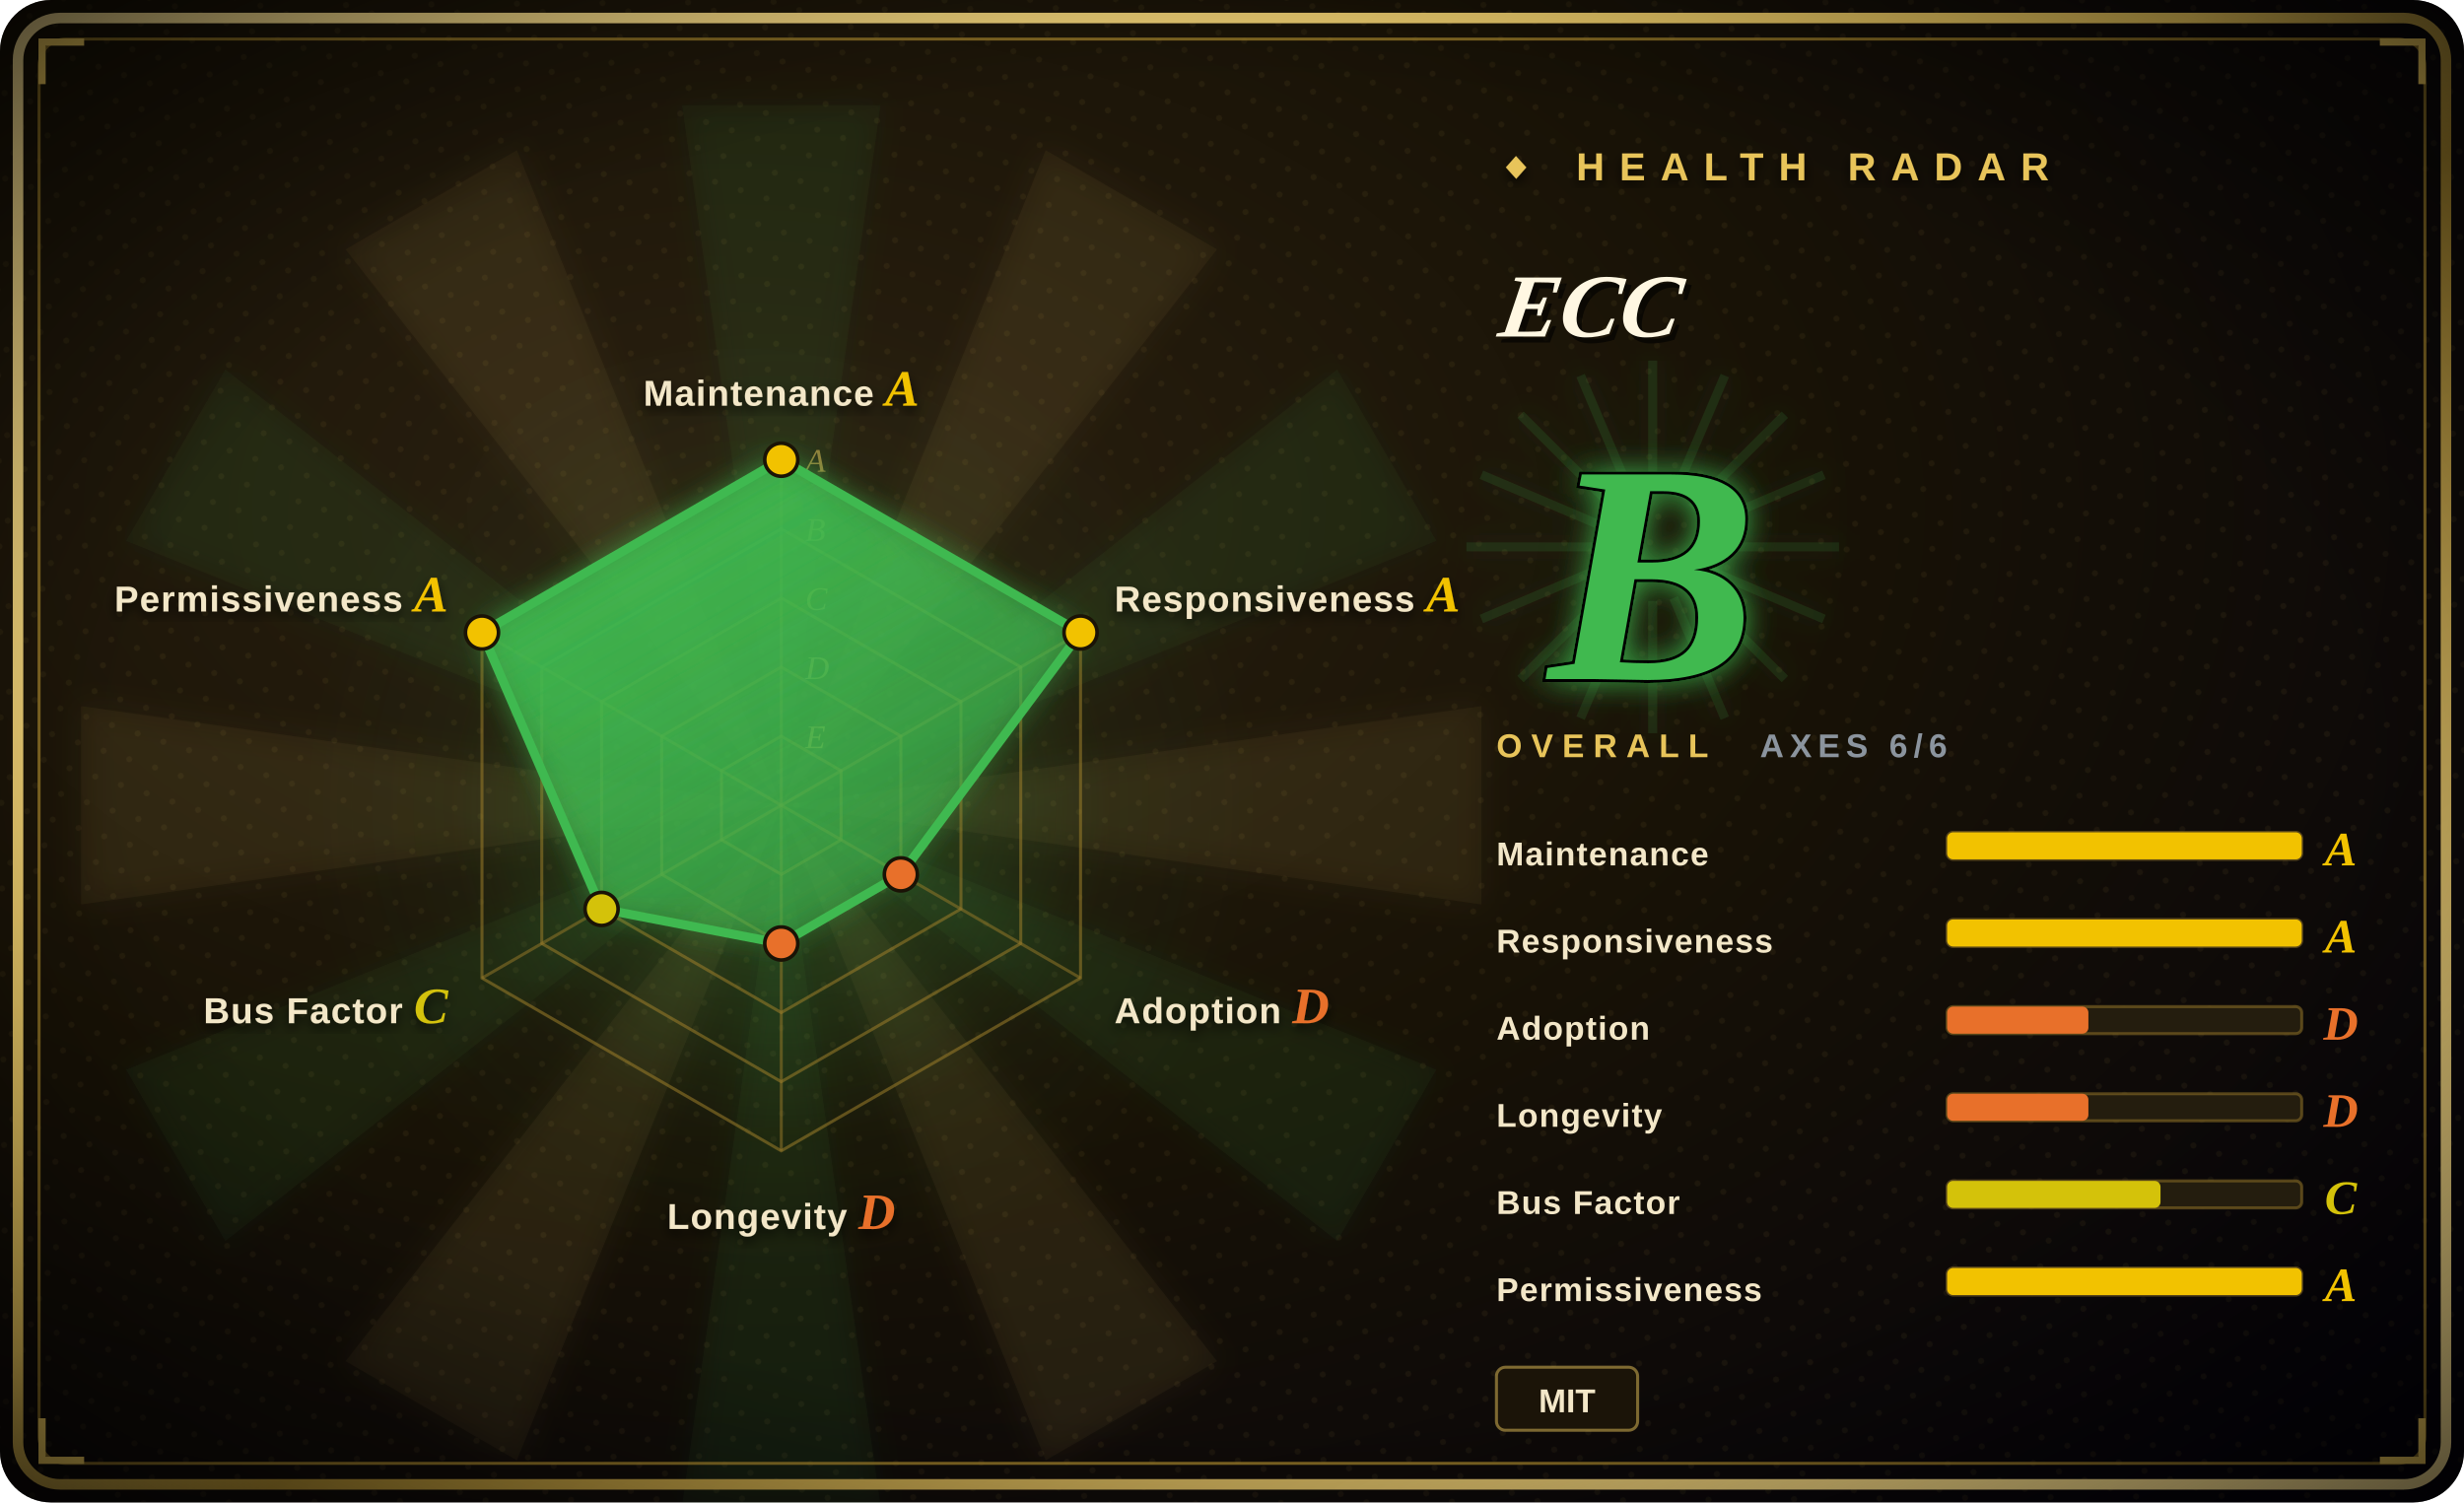
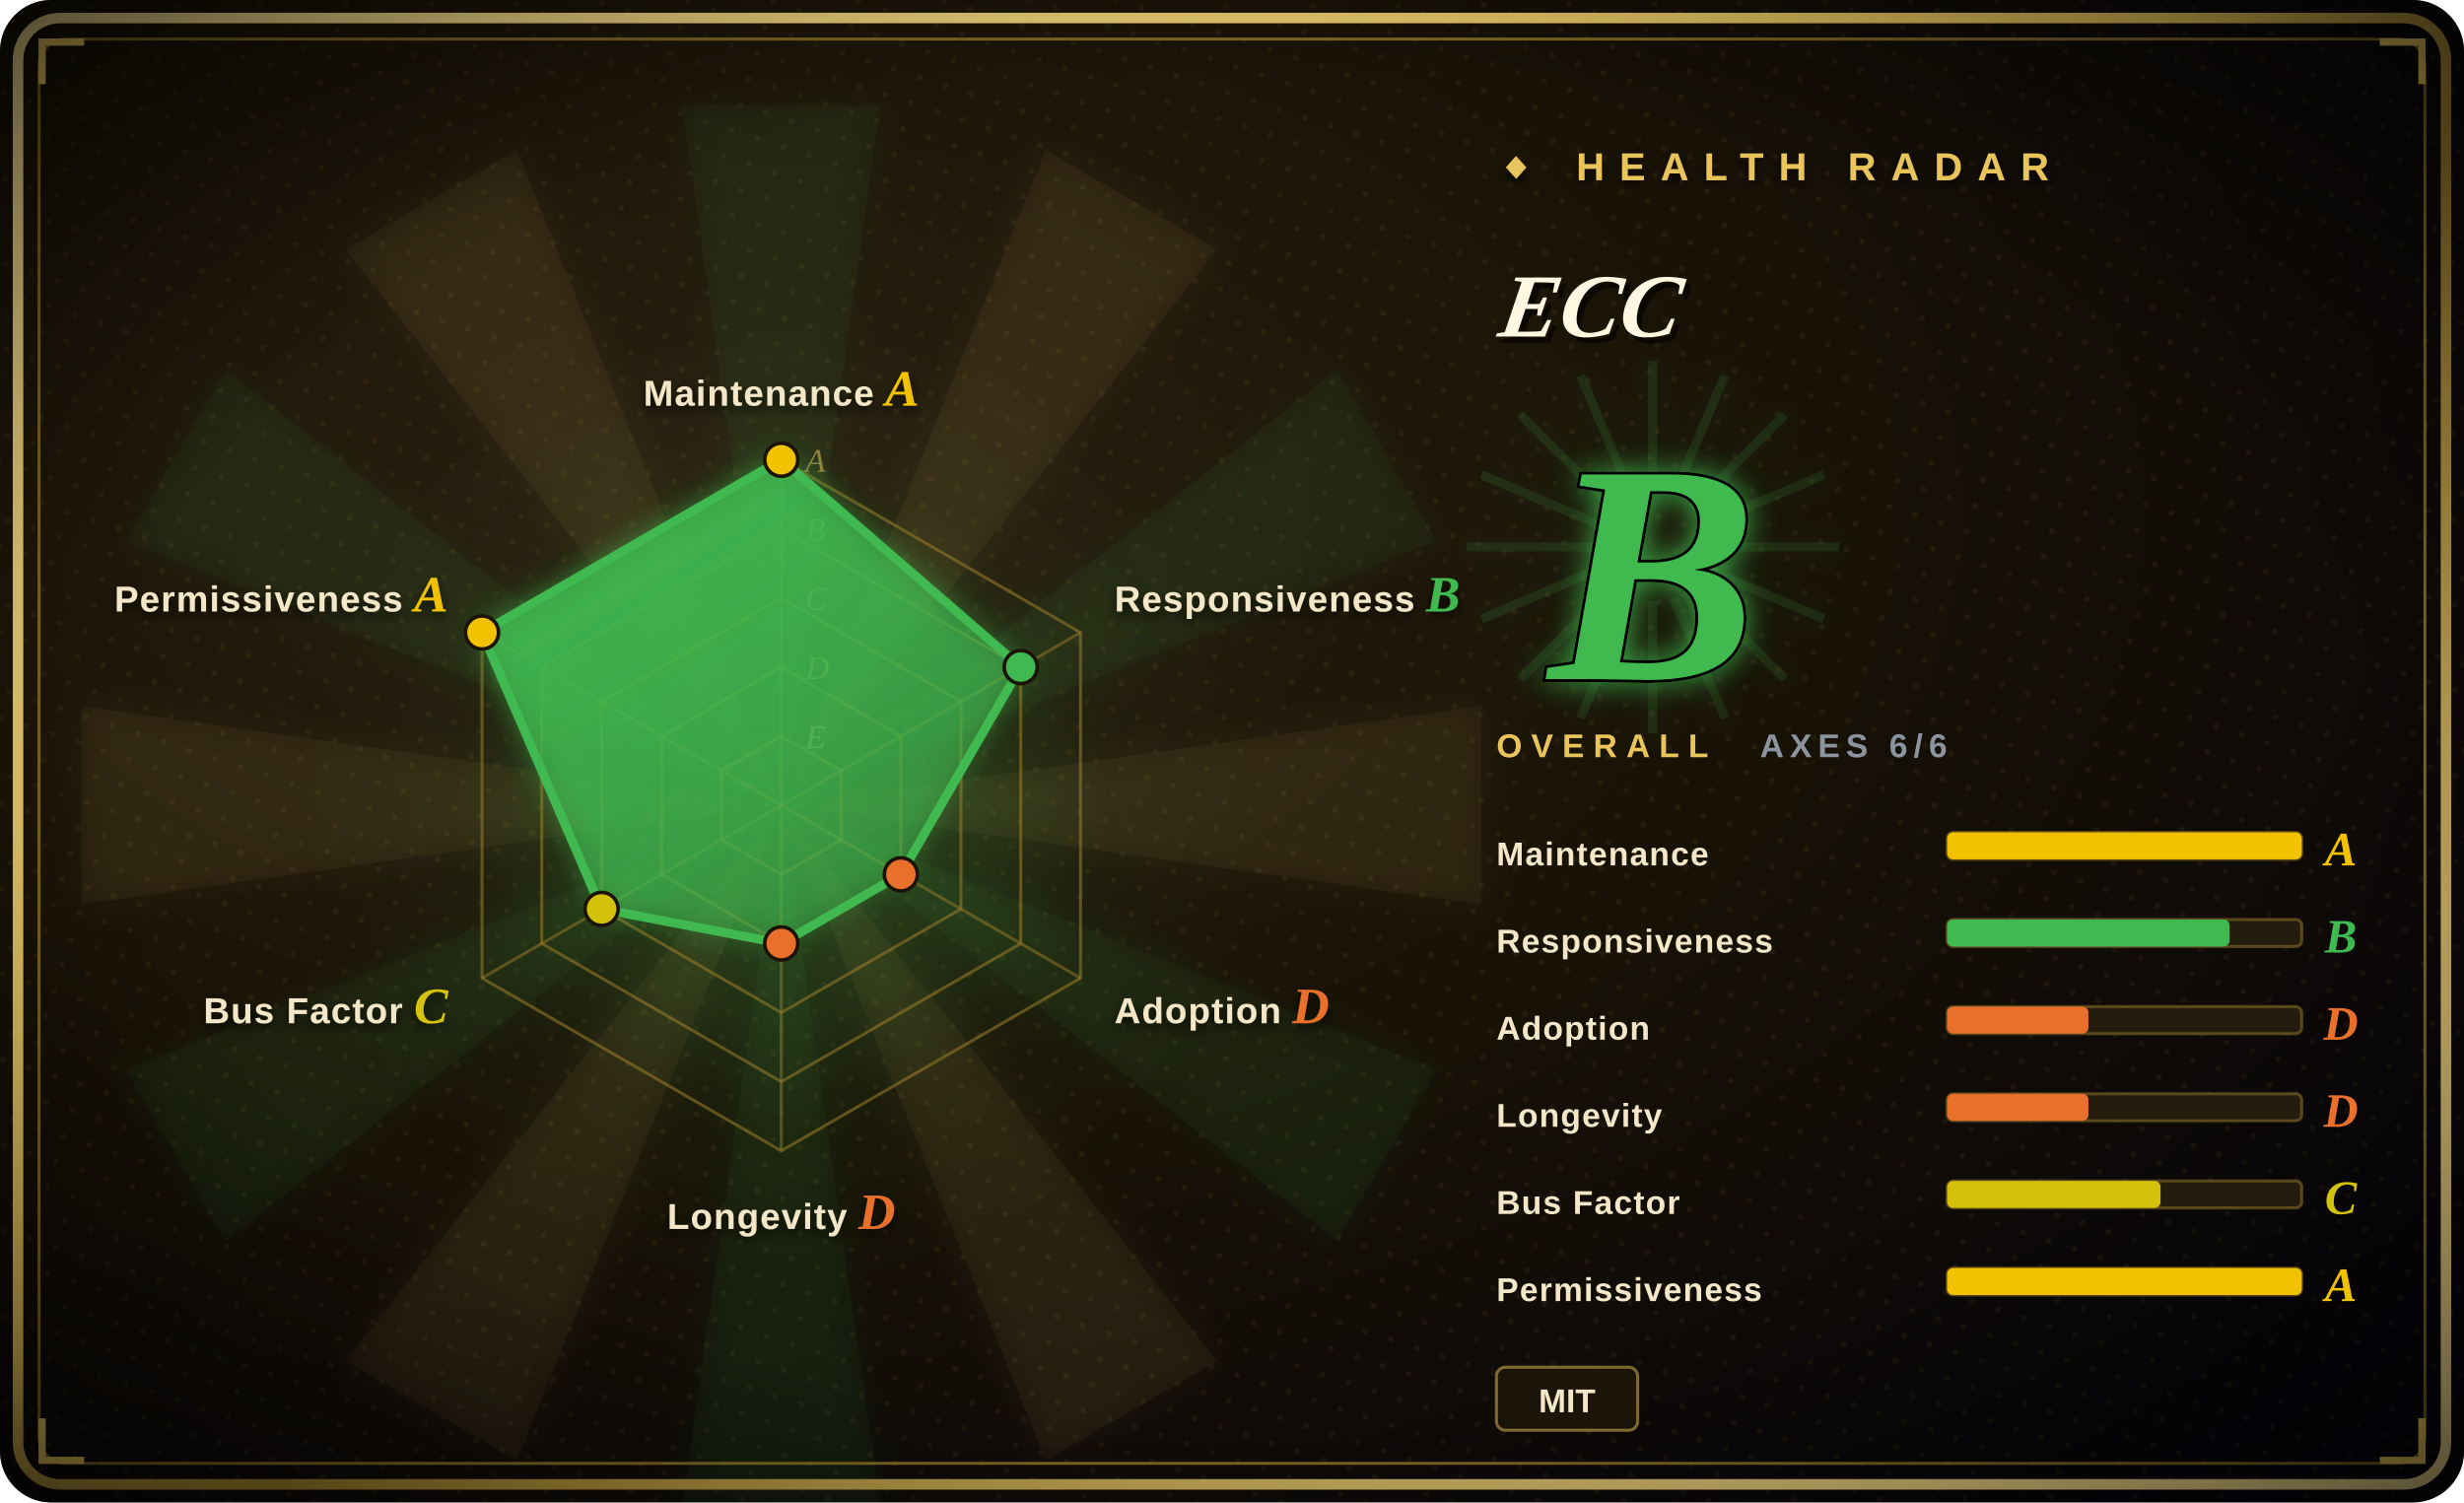
<svg xmlns="http://www.w3.org/2000/svg" width="820" height="500" viewBox="0 0 820 500">
  <defs>
    <radialGradient id="bg" cx="30%" cy="34%" r="90%">
      <stop offset="0%" stop-color="#2a2010" />
      <stop offset="48%" stop-color="#181206" />
      <stop offset="100%" stop-color="#05030a" />
    </radialGradient>
    <radialGradient id="vig" cx="50%" cy="50%" r="72%">
      <stop offset="62%" stop-color="#000000" stop-opacity="0" />
      <stop offset="100%" stop-color="#000000" stop-opacity="0.72" />
    </radialGradient>
    <linearGradient id="frame" x1="0" y1="0" x2="1" y2="1">
      <stop offset="0%" stop-color="#f6dd92" />
      <stop offset="45%" stop-color="#E8C45A" />
      <stop offset="55%" stop-color="#9c7d2a" />
      <stop offset="100%" stop-color="#f6dd92" />
    </linearGradient>
    <linearGradient id="poly" x1="0" y1="0" x2="0.7" y2="1">
      <stop offset="0%" stop-color="#3FB950" stop-opacity="0.92" />
      <stop offset="100%" stop-color="#3FB950" stop-opacity="0.34" />
    </linearGradient>
    <radialGradient id="halo" cx="50%" cy="50%" r="50%">
      <stop offset="0%" stop-color="#3FB950" stop-opacity="0.34" />
      <stop offset="68%" stop-color="#3FB950" stop-opacity="0.04" />
      <stop offset="100%" stop-color="#3FB950" stop-opacity="0" />
    </radialGradient>
    <filter id="glow" x="-60%" y="-60%" width="220%" height="220%">
      <feGaussianBlur stdDeviation="5" result="b" />
      <feMerge>
        <feMergeNode in="b" />
        <feMergeNode in="SourceGraphic" />
      </feMerge>
    </filter>
    <filter id="soft" x="-30%" y="-30%" width="160%" height="160%">
      <feDropShadow dx="0" dy="2" stdDeviation="2" flood-color="#000" flood-opacity="0.7" />
    </filter>
    <pattern id="halftone" width="9" height="9" patternUnits="userSpaceOnUse" patternTransform="rotate(18)">
      <circle cx="2" cy="2" r="1" fill="#E8C45A" fill-opacity="0.06" />
    </pattern>
  </defs>
  <rect width="820" height="500" rx="17" fill="url(#bg)" />
  <rect width="820" height="500" rx="17" fill="url(#halftone)" />
  <g opacity="0.5" filter="url(#glow)">
    <path d="M260,268 L493,235 L493,301 Z" fill="#E8C45A" fill-opacity="0.10" />
    <path d="M260,268 L478,356 L445,413 Z" fill="#3FB950" fill-opacity="0.10" />
    <path d="M260,268 L405,453 L348,486 Z" fill="#E8C45A" fill-opacity="0.10" />
    <path d="M260,268 L293,501 L227,501 Z" fill="#3FB950" fill-opacity="0.10" />
    <path d="M260,268 L172,486 L115,453 Z" fill="#E8C45A" fill-opacity="0.10" />
    <path d="M260,268 L75,413 L42,356 Z" fill="#3FB950" fill-opacity="0.10" />
    <path d="M260,268 L27,301 L27,235 Z" fill="#E8C45A" fill-opacity="0.10" />
    <path d="M260,268 L42,180 L75,123 Z" fill="#3FB950" fill-opacity="0.10" />
    <path d="M260,268 L115,83 L172,50 Z" fill="#E8C45A" fill-opacity="0.10" />
    <path d="M260,268 L227,35 L293,35 Z" fill="#3FB950" fill-opacity="0.10" />
    <path d="M260,268 L348,50 L405,83 Z" fill="#E8C45A" fill-opacity="0.10" />
    <path d="M260,268 L445,123 L478,180 Z" fill="#3FB950" fill-opacity="0.10" />
  </g>
  <circle cx="260" cy="268" r="161" fill="url(#halo)" />
  <rect x="6" y="6" width="808" height="488" rx="14" fill="none" stroke="url(#frame)" stroke-width="3.5" />
  <rect x="13" y="13" width="794" height="474" rx="9" fill="none" stroke="#9c7d2a" stroke-width="1" stroke-opacity="0.8" />
  <path d="M14,28 L14,14 L28,14" fill="none" stroke="#E8C45A" stroke-width="2.4" />
  <path d="M806,28 L806,14 L792,14" fill="none" stroke="#E8C45A" stroke-width="2.4" />
  <path d="M14,472 L14,486 L28,486" fill="none" stroke="#E8C45A" stroke-width="2.4" />
  <path d="M806,472 L806,486 L792,486" fill="none" stroke="#E8C45A" stroke-width="2.4" />
  <rect width="820" height="500" rx="17" fill="url(#vig)" />
  <polygon points="260.0,153.0 359.6,210.5 359.6,325.5 260.0,383.0 160.4,325.5 160.4,210.5" fill="none" stroke="#9c7d2a" stroke-opacity="0.55" stroke-width="1" />
  <polygon points="260.0,176.0 339.7,222.0 339.7,314.0 260.0,360.0 180.3,314.0 180.3,222.0" fill="none" stroke="#9c7d2a" stroke-opacity="0.55" stroke-width="1" />
  <polygon points="260.0,199.0 319.8,233.5 319.8,302.5 260.0,337.0 200.2,302.5 200.2,233.5" fill="none" stroke="#9c7d2a" stroke-opacity="0.55" stroke-width="1" />
  <polygon points="260.0,222.0 299.8,245.0 299.8,291.0 260.0,314.0 220.2,291.0 220.2,245.0" fill="none" stroke="#9c7d2a" stroke-opacity="0.55" stroke-width="1" />
  <polygon points="260.0,245.0 279.9,256.5 279.9,279.5 260.0,291.0 240.1,279.5 240.1,256.5" fill="none" stroke="#9c7d2a" stroke-opacity="0.55" stroke-width="1" />
  <line x1="260" y1="268" x2="260.0" y2="153.0" stroke="#9c7d2a" stroke-opacity="0.5" stroke-width="1" />
  <line x1="260" y1="268" x2="359.6" y2="210.5" stroke="#9c7d2a" stroke-opacity="0.5" stroke-width="1" />
  <line x1="260" y1="268" x2="359.6" y2="325.5" stroke="#9c7d2a" stroke-opacity="0.5" stroke-width="1" />
  <line x1="260" y1="268" x2="260.0" y2="383.0" stroke="#9c7d2a" stroke-opacity="0.5" stroke-width="1" />
  <line x1="260" y1="268" x2="160.4" y2="325.5" stroke="#9c7d2a" stroke-opacity="0.5" stroke-width="1" />
  <line x1="260" y1="268" x2="160.4" y2="210.5" stroke="#9c7d2a" stroke-opacity="0.5" stroke-width="1" />
  <text x="268" y="157.0" font-size="11" font-style="italic" fill="#E8C45A" fill-opacity="0.55" font-family="'Georgia','Times New Roman',serif">A</text>
  <text x="268" y="180.0" font-size="11" font-style="italic" fill="#E8C45A" fill-opacity="0.55" font-family="'Georgia','Times New Roman',serif">B</text>
  <text x="268" y="203.0" font-size="11" font-style="italic" fill="#E8C45A" fill-opacity="0.55" font-family="'Georgia','Times New Roman',serif">C</text>
  <text x="268" y="226.0" font-size="11" font-style="italic" fill="#E8C45A" fill-opacity="0.55" font-family="'Georgia','Times New Roman',serif">D</text>
  <text x="268" y="249.0" font-size="11" font-style="italic" fill="#E8C45A" fill-opacity="0.55" font-family="'Georgia','Times New Roman',serif">E</text>
-   <polygon points="260.0,153.0 359.6,210.5 299.8,291.0 260.0,314.0 200.2,302.5 160.4,210.5" fill="url(#poly)" filter="url(#glow)" />
-   <line x1="260.0" y1="153.0" x2="359.6" y2="210.5" stroke="#3FB950" stroke-width="3" />
-   <line x1="359.6" y1="210.5" x2="299.8" y2="291.0" stroke="#3FB950" stroke-width="3" />
+   <polygon points="260.0,153.0 339.7,222.0 299.8,291.0 260.0,314.0 200.2,302.5 160.4,210.5" fill="url(#poly)" filter="url(#glow)" />
+   <line x1="260.0" y1="153.0" x2="339.7" y2="222.0" stroke="#3FB950" stroke-width="3" />
+   <line x1="339.7" y1="222.0" x2="299.8" y2="291.0" stroke="#3FB950" stroke-width="3" />
  <line x1="299.8" y1="291.0" x2="260.0" y2="314.0" stroke="#3FB950" stroke-width="3" />
  <line x1="260.0" y1="314.0" x2="200.2" y2="302.5" stroke="#3FB950" stroke-width="3" />
  <line x1="200.2" y1="302.5" x2="160.4" y2="210.5" stroke="#3FB950" stroke-width="3" />
  <line x1="160.4" y1="210.5" x2="260.0" y2="153.0" stroke="#3FB950" stroke-width="3" />
  <circle cx="260.0" cy="153.0" r="5.5" fill="#F2C200" stroke="#1a1306" stroke-width="1.2" />
-   <circle cx="359.6" cy="210.5" r="5.5" fill="#F2C200" stroke="#1a1306" stroke-width="1.2" />
+   <circle cx="339.7" cy="222.0" r="5.5" fill="#3FB950" stroke="#1a1306" stroke-width="1.2" />
  <circle cx="299.8" cy="291.0" r="5.5" fill="#E8702A" stroke="#1a1306" stroke-width="1.2" />
  <circle cx="260.0" cy="314.0" r="5.5" fill="#E8702A" stroke="#1a1306" stroke-width="1.2" />
  <circle cx="200.2" cy="302.5" r="5.5" fill="#D4C20A" stroke="#1a1306" stroke-width="1.2" />
  <circle cx="160.4" cy="210.5" r="5.5" fill="#F2C200" stroke="#1a1306" stroke-width="1.2" />
  <text x="260.0" y="135.0" font-size="12" font-weight="900" fill="#f3e7c8" text-anchor="middle" font-family="'Arial Black','Helvetica Neue',Arial,sans-serif" letter-spacing="0.4" filter="url(#soft)">Maintenance <tspan fill="#F2C200" font-family="'Georgia','Times New Roman',serif" font-style="italic" font-size="17">A</tspan>
  </text>
-   <text x="370.9" y="203.5" font-size="12" font-weight="900" fill="#f3e7c8" text-anchor="start" font-family="'Arial Black','Helvetica Neue',Arial,sans-serif" letter-spacing="0.4" filter="url(#soft)">Responsiveness <tspan fill="#F2C200" font-family="'Georgia','Times New Roman',serif" font-style="italic" font-size="17">A</tspan>
+   <text x="370.9" y="203.5" font-size="12" font-weight="900" fill="#f3e7c8" text-anchor="start" font-family="'Arial Black','Helvetica Neue',Arial,sans-serif" letter-spacing="0.4" filter="url(#soft)">Responsiveness <tspan fill="#3FB950" font-family="'Georgia','Times New Roman',serif" font-style="italic" font-size="17">B</tspan>
  </text>
  <text x="370.9" y="340.5" font-size="12" font-weight="900" fill="#f3e7c8" text-anchor="start" font-family="'Arial Black','Helvetica Neue',Arial,sans-serif" letter-spacing="0.4" filter="url(#soft)">Adoption <tspan fill="#E8702A" font-family="'Georgia','Times New Roman',serif" font-style="italic" font-size="17">D</tspan>
  </text>
  <text x="260.0" y="409.0" font-size="12" font-weight="900" fill="#f3e7c8" text-anchor="middle" font-family="'Arial Black','Helvetica Neue',Arial,sans-serif" letter-spacing="0.4" filter="url(#soft)">Longevity <tspan fill="#E8702A" font-family="'Georgia','Times New Roman',serif" font-style="italic" font-size="17">D</tspan>
  </text>
  <text x="149.1" y="340.5" font-size="12" font-weight="900" fill="#f3e7c8" text-anchor="end" font-family="'Arial Black','Helvetica Neue',Arial,sans-serif" letter-spacing="0.4" filter="url(#soft)">Bus Factor <tspan fill="#D4C20A" font-family="'Georgia','Times New Roman',serif" font-style="italic" font-size="17">C</tspan>
  </text>
  <text x="149.1" y="203.5" font-size="12" font-weight="900" fill="#f3e7c8" text-anchor="end" font-family="'Arial Black','Helvetica Neue',Arial,sans-serif" letter-spacing="0.4" filter="url(#soft)">Permissiveness <tspan fill="#F2C200" font-family="'Georgia','Times New Roman',serif" font-style="italic" font-size="17">A</tspan>
  </text>
  <text x="498" y="60" font-size="13" letter-spacing="5" fill="#E8C45A" font-weight="900" font-family="'Arial Black','Helvetica Neue',Arial,sans-serif" filter="url(#soft)">◆ HEALTH RADAR</text>
  <g transform="translate(498,112) skewX(-9)">
    <text x="2" y="2" font-size="30" font-weight="900" font-style="italic" fill="#000" fill-opacity="0.6" font-family="'Georgia','Times New Roman',serif">ECC</text>
    <text x="0" y="0" font-size="30" font-weight="900" font-style="italic" fill="#fff7e2" font-family="'Georgia','Times New Roman',serif">ECC</text>
  </g>
  <line x1="498" y1="124" x2="648" y2="124" stroke="url(#frame)" stroke-width="2" />
  <g opacity="0.85" filter="url(#glow)">
    <line x1="568" y1="182" x2="612" y2="182" stroke="#3FB950" stroke-opacity="0.16" stroke-width="3" />
    <line x1="567" y1="189" x2="607" y2="206" stroke="#3FB950" stroke-opacity="0.16" stroke-width="3" />
    <line x1="563" y1="195" x2="594" y2="226" stroke="#3FB950" stroke-opacity="0.16" stroke-width="3" />
    <line x1="557" y1="199" x2="574" y2="239" stroke="#3FB950" stroke-opacity="0.16" stroke-width="3" />
    <line x1="550" y1="200" x2="550" y2="244" stroke="#3FB950" stroke-opacity="0.16" stroke-width="3" />
    <line x1="543" y1="199" x2="526" y2="239" stroke="#3FB950" stroke-opacity="0.16" stroke-width="3" />
    <line x1="537" y1="195" x2="506" y2="226" stroke="#3FB950" stroke-opacity="0.16" stroke-width="3" />
    <line x1="533" y1="189" x2="493" y2="206" stroke="#3FB950" stroke-opacity="0.16" stroke-width="3" />
    <line x1="532" y1="182" x2="488" y2="182" stroke="#3FB950" stroke-opacity="0.16" stroke-width="3" />
    <line x1="533" y1="175" x2="493" y2="158" stroke="#3FB950" stroke-opacity="0.16" stroke-width="3" />
    <line x1="537" y1="169" x2="506" y2="138" stroke="#3FB950" stroke-opacity="0.16" stroke-width="3" />
    <line x1="543" y1="165" x2="526" y2="125" stroke="#3FB950" stroke-opacity="0.16" stroke-width="3" />
    <line x1="550" y1="164" x2="550" y2="120" stroke="#3FB950" stroke-opacity="0.16" stroke-width="3" />
    <line x1="557" y1="165" x2="574" y2="125" stroke="#3FB950" stroke-opacity="0.16" stroke-width="3" />
    <line x1="563" y1="169" x2="594" y2="138" stroke="#3FB950" stroke-opacity="0.16" stroke-width="3" />
    <line x1="567" y1="175" x2="607" y2="158" stroke="#3FB950" stroke-opacity="0.16" stroke-width="3" />
  </g>
  <text x="550" y="226" font-size="104" font-weight="900" font-style="italic" text-anchor="middle" fill="#3FB950" stroke="#000" stroke-width="2" paint-order="stroke" font-family="'Georgia','Times New Roman',serif" filter="url(#glow)">B</text>
  <text x="498" y="252" font-size="11" letter-spacing="3" fill="#E8C45A" font-family="'Arial Black','Helvetica Neue',Arial,sans-serif" font-weight="900">OVERALL</text>
  <text x="648" y="252" font-size="11" letter-spacing="2" fill="#8B949E" font-family="'Arial Black','Helvetica Neue',Arial,sans-serif" font-weight="900" text-anchor="end">AXES 6/6</text>
  <text x="498" y="288" font-size="11" font-weight="900" fill="#f3e7c8" font-family="'Arial Black','Helvetica Neue',Arial,sans-serif" letter-spacing="0.4">Maintenance</text>
  <rect x="648" y="277" width="118" height="9" rx="2" fill="#241d0e" stroke="#9c7d2a" stroke-opacity="0.5" />
  <rect x="648" y="277" width="118" height="9" rx="2" fill="#F2C200" />
  <text x="779" y="288" font-size="16" font-weight="900" font-style="italic" fill="#F2C200" font-family="'Georgia','Times New Roman',serif" text-anchor="middle">A</text>
  <text x="498" y="317" font-size="11" font-weight="900" fill="#f3e7c8" font-family="'Arial Black','Helvetica Neue',Arial,sans-serif" letter-spacing="0.4">Responsiveness</text>
  <rect x="648" y="306" width="118" height="9" rx="2" fill="#241d0e" stroke="#9c7d2a" stroke-opacity="0.5" />
-   <rect x="648" y="306" width="118" height="9" rx="2" fill="#F2C200" />
-   <text x="779" y="317" font-size="16" font-weight="900" font-style="italic" fill="#F2C200" font-family="'Georgia','Times New Roman',serif" text-anchor="middle">A</text>
+   <rect x="648" y="306" width="94" height="9" rx="2" fill="#3FB950" />
+   <text x="779" y="317" font-size="16" font-weight="900" font-style="italic" fill="#3FB950" font-family="'Georgia','Times New Roman',serif" text-anchor="middle">B</text>
  <text x="498" y="346" font-size="11" font-weight="900" fill="#f3e7c8" font-family="'Arial Black','Helvetica Neue',Arial,sans-serif" letter-spacing="0.4">Adoption</text>
  <rect x="648" y="335" width="118" height="9" rx="2" fill="#241d0e" stroke="#9c7d2a" stroke-opacity="0.5" />
  <rect x="648" y="335" width="47" height="9" rx="2" fill="#E8702A" />
  <text x="779" y="346" font-size="16" font-weight="900" font-style="italic" fill="#E8702A" font-family="'Georgia','Times New Roman',serif" text-anchor="middle">D</text>
  <text x="498" y="375" font-size="11" font-weight="900" fill="#f3e7c8" font-family="'Arial Black','Helvetica Neue',Arial,sans-serif" letter-spacing="0.4">Longevity</text>
  <rect x="648" y="364" width="118" height="9" rx="2" fill="#241d0e" stroke="#9c7d2a" stroke-opacity="0.5" />
  <rect x="648" y="364" width="47" height="9" rx="2" fill="#E8702A" />
  <text x="779" y="375" font-size="16" font-weight="900" font-style="italic" fill="#E8702A" font-family="'Georgia','Times New Roman',serif" text-anchor="middle">D</text>
  <text x="498" y="404" font-size="11" font-weight="900" fill="#f3e7c8" font-family="'Arial Black','Helvetica Neue',Arial,sans-serif" letter-spacing="0.4">Bus Factor</text>
  <rect x="648" y="393" width="118" height="9" rx="2" fill="#241d0e" stroke="#9c7d2a" stroke-opacity="0.5" />
  <rect x="648" y="393" width="71" height="9" rx="2" fill="#D4C20A" />
  <text x="779" y="404" font-size="16" font-weight="900" font-style="italic" fill="#D4C20A" font-family="'Georgia','Times New Roman',serif" text-anchor="middle">C</text>
  <text x="498" y="433" font-size="11" font-weight="900" fill="#f3e7c8" font-family="'Arial Black','Helvetica Neue',Arial,sans-serif" letter-spacing="0.4">Permissiveness</text>
  <rect x="648" y="422" width="118" height="9" rx="2" fill="#241d0e" stroke="#9c7d2a" stroke-opacity="0.5" />
  <rect x="648" y="422" width="118" height="9" rx="2" fill="#F2C200" />
  <text x="779" y="433" font-size="16" font-weight="900" font-style="italic" fill="#F2C200" font-family="'Georgia','Times New Roman',serif" text-anchor="middle">A</text>
  <rect x="498" y="455" width="47" height="21" rx="3" fill="#1b1408" stroke="#E8C45A" stroke-opacity="0.5" />
  <text x="521.5" y="470" font-size="11" font-weight="700" fill="#f3e7c8" text-anchor="middle" font-family="'Arial Black','Helvetica Neue',Arial,sans-serif">MIT</text>
</svg>
